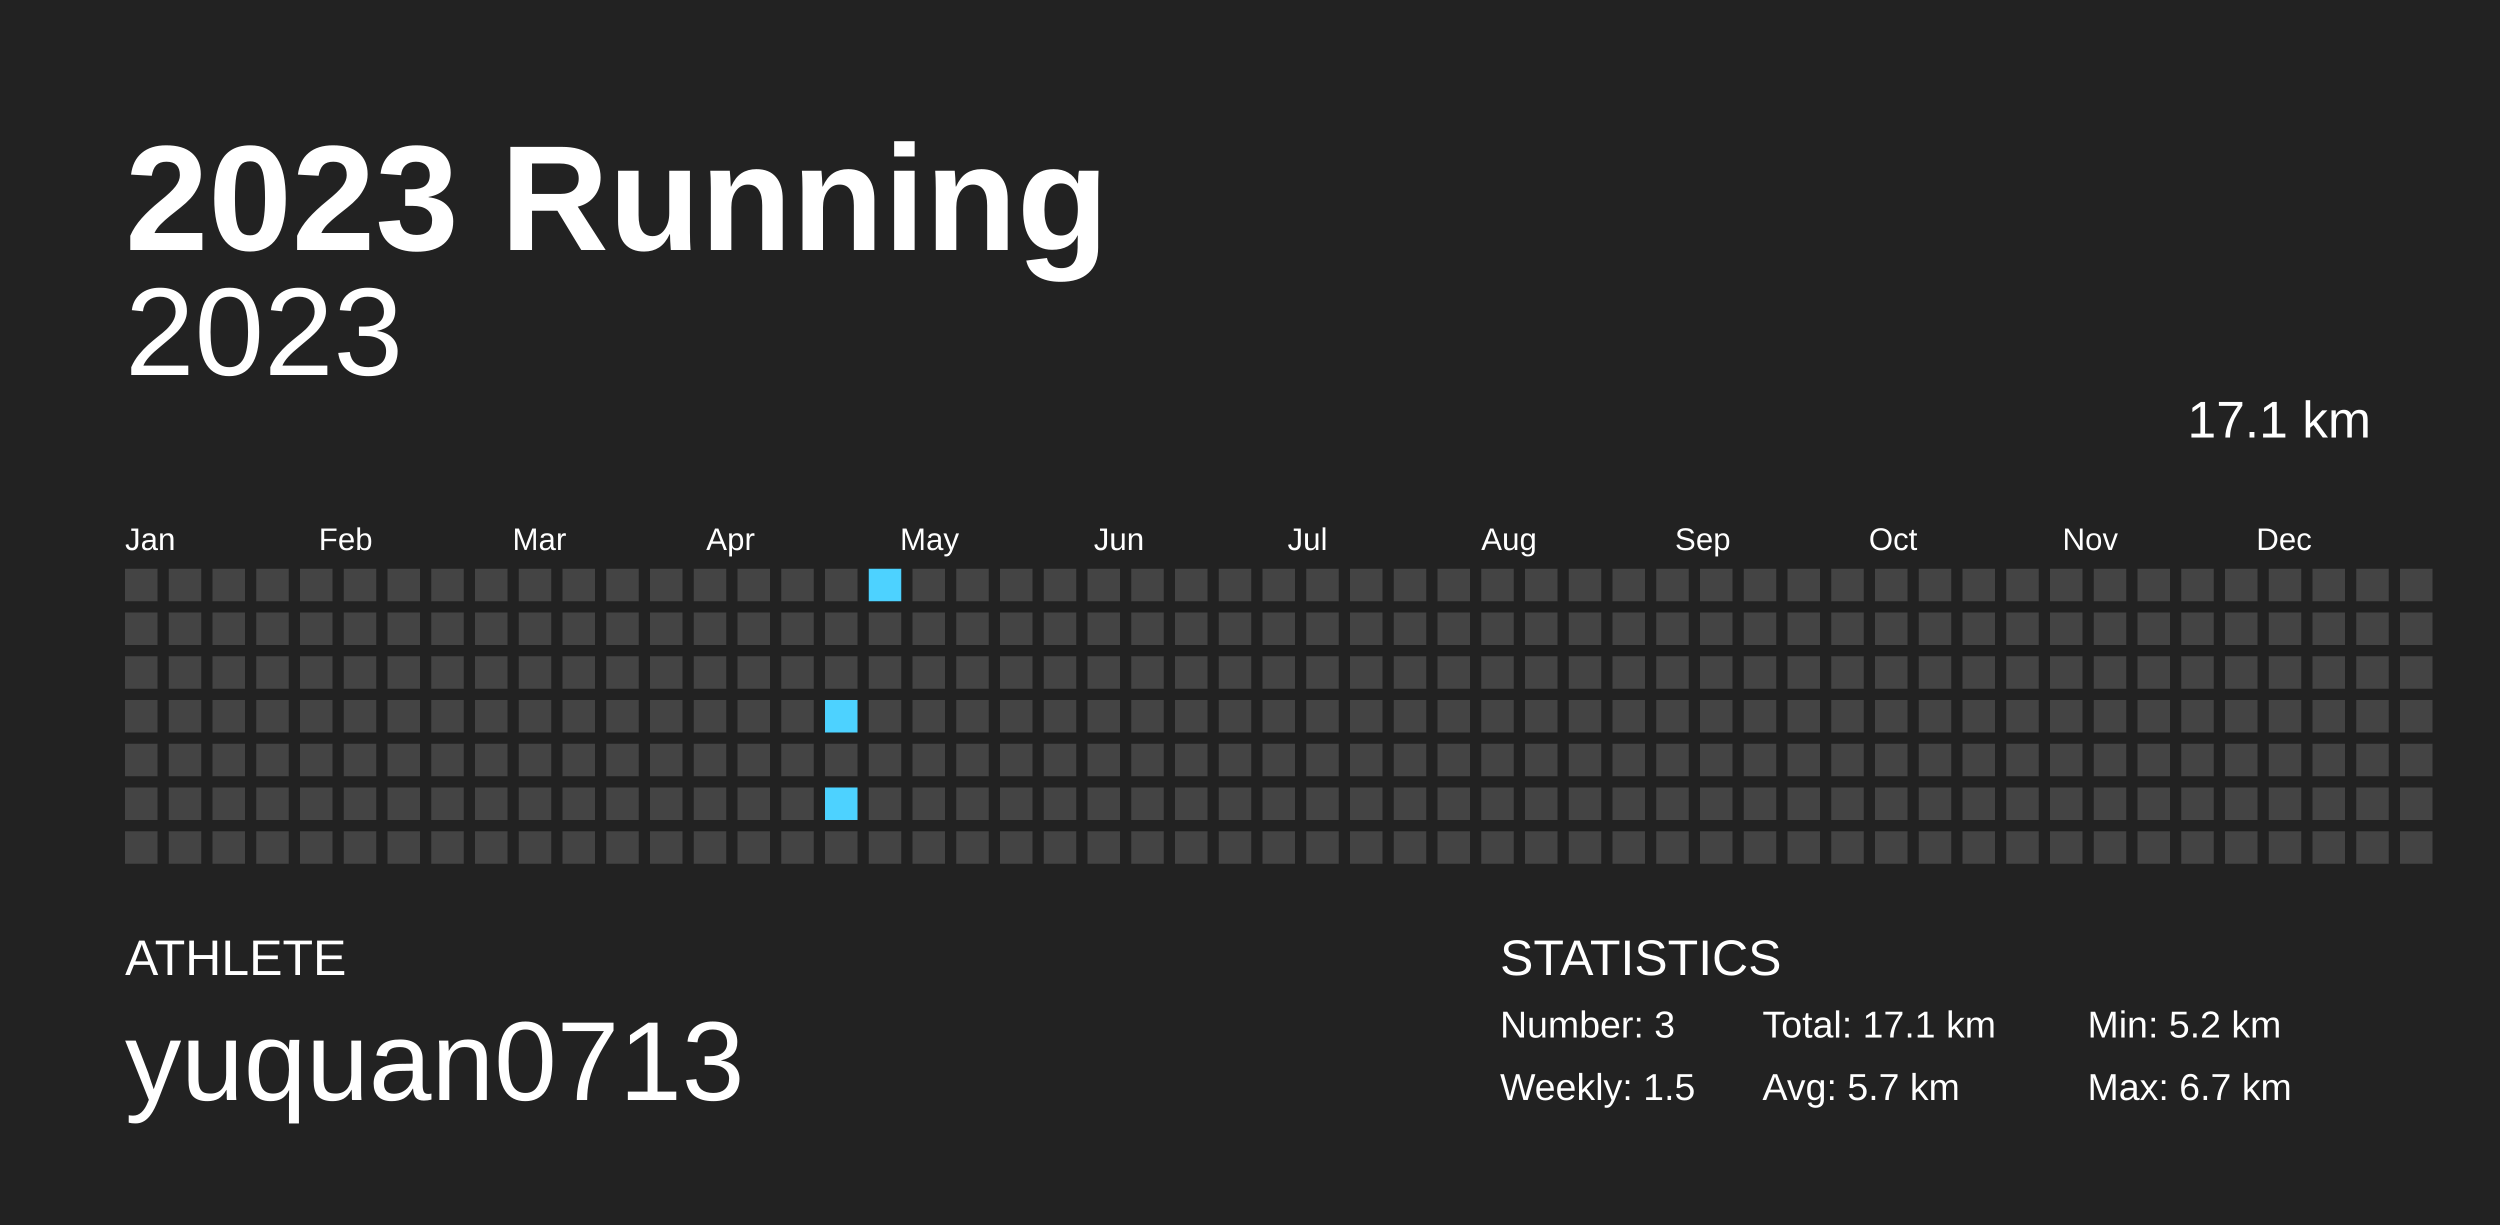
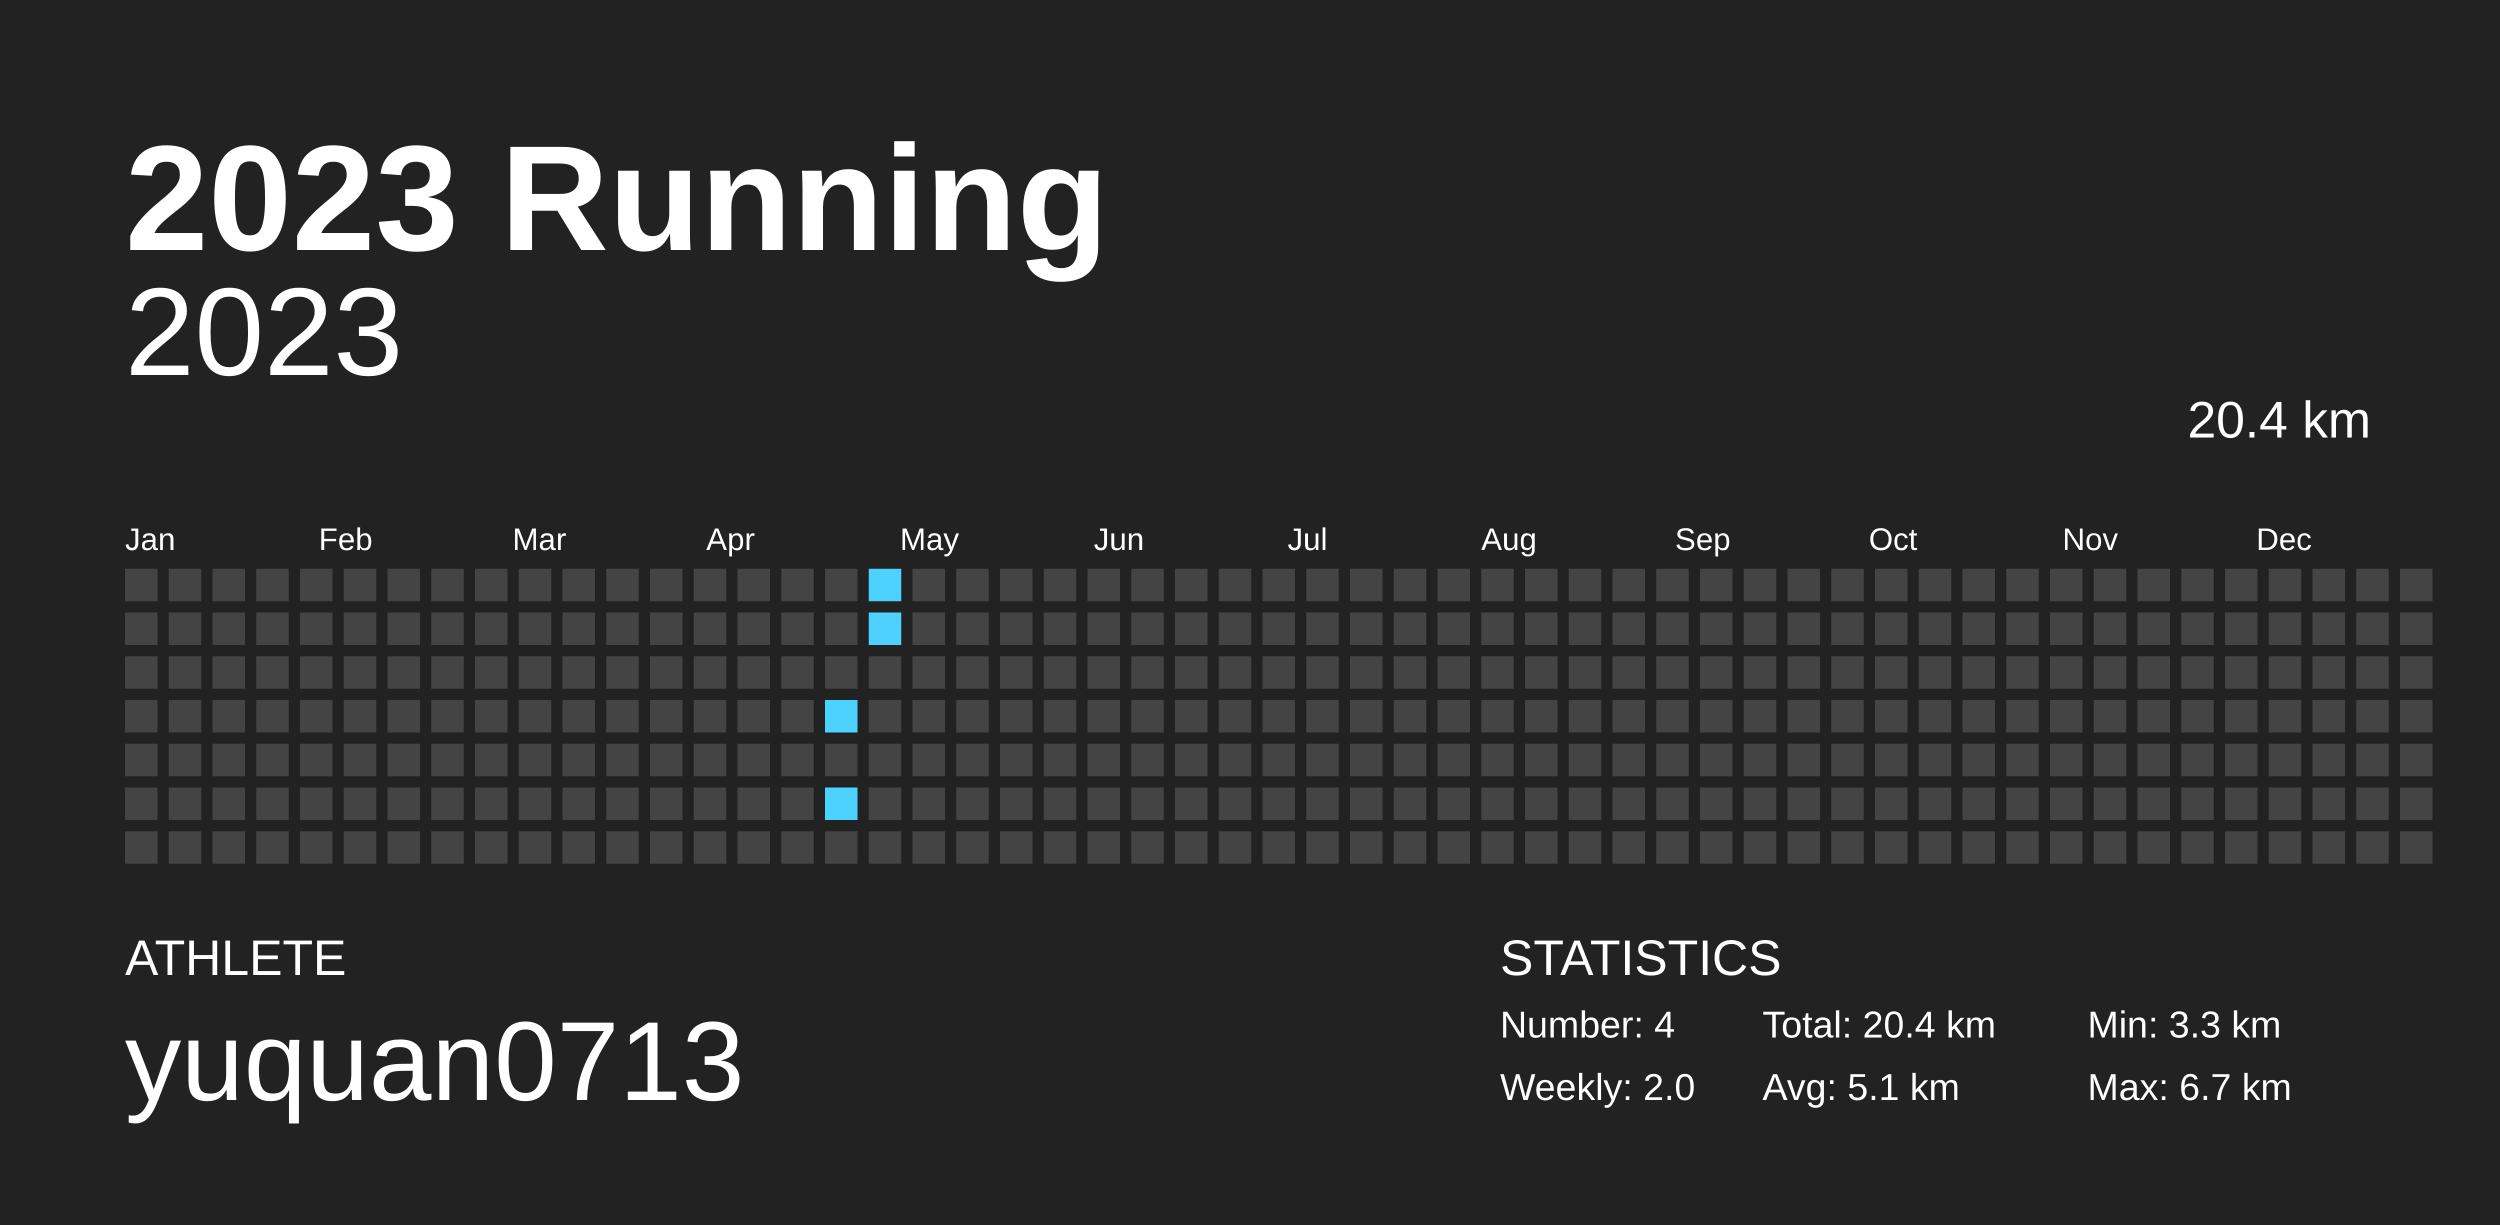
<svg xmlns="http://www.w3.org/2000/svg" baseProfile="full" height="98mm" version="1.1" viewBox="0,0,200,98" width="200mm">
  <defs />
  <rect fill="#222222" height="98" width="200" x="0" y="0" />
  <text fill="#FFFFFF" style="font-size:12px; font-family:Arial; font-weight:bold;" x="10" y="20">2023 Running</text>
  <text fill="#FFFFFF" style="font-size:4px; font-family:Arial" x="10" y="78">ATHLETE</text>
  <text fill="#FFFFFF" style="font-size:9px; font-family:Arial" x="10" y="88">yuquan0713</text>
  <text fill="#FFFFFF" style="font-size:4px; font-family:Arial" x="120" y="78">STATISTICS</text>
-   <text fill="#FFFFFF" style="font-size:3px; font-family:Arial" x="120" y="83">Number: 3</text>
-   <text fill="#FFFFFF" style="font-size:3px; font-family:Arial" x="120" y="88">Weekly: 1.5</text>
-   <text fill="#FFFFFF" style="font-size:3px; font-family:Arial" x="141" y="83">Total: 17.1 km</text>
-   <text fill="#FFFFFF" style="font-size:3px; font-family:Arial" x="141" y="88">Avg: 5.7 km</text>
-   <text fill="#FFFFFF" style="font-size:3px; font-family:Arial" x="167" y="83">Min: 5.2 km</text>
+   <text fill="#FFFFFF" style="font-size:3px; font-family:Arial" x="120" y="83">Number: 4</text>
+   <text fill="#FFFFFF" style="font-size:3px; font-family:Arial" x="120" y="88">Weekly: 2.0</text>
+   <text fill="#FFFFFF" style="font-size:3px; font-family:Arial" x="141" y="83">Total: 20.4 km</text>
+   <text fill="#FFFFFF" style="font-size:3px; font-family:Arial" x="141" y="88">Avg: 5.1 km</text>
+   <text fill="#FFFFFF" style="font-size:3px; font-family:Arial" x="167" y="83">Min: 3.3 km</text>
  <text fill="#FFFFFF" style="font-size:3px; font-family:Arial" x="167" y="88">Max: 6.7 km</text>
  <text alignment-baseline="hanging" fill="#FFFFFF" style="font-size:10.0px; font-family:Arial;" x="10" y="30">2023</text>
-   <text alignment-baseline="hanging" fill="#FFFFFF" style="font-size:4.125px; font-family:Arial;" x="175" y="35">17.1 km</text>
+   <text alignment-baseline="hanging" fill="#FFFFFF" style="font-size:4.125px; font-family:Arial;" x="175" y="35">20.4 km</text>
  <text fill="#FFFFFF" style="font-size:2.5px; font-family:Arial" x="10.0" y="44">Jan</text>
  <text fill="#FFFFFF" style="font-size:2.5px; font-family:Arial" x="25.5" y="44">Feb</text>
  <text fill="#FFFFFF" style="font-size:2.5px; font-family:Arial" x="41.0" y="44">Mar</text>
  <text fill="#FFFFFF" style="font-size:2.5px; font-family:Arial" x="56.5" y="44">Apr</text>
  <text fill="#FFFFFF" style="font-size:2.5px; font-family:Arial" x="72.0" y="44">May</text>
  <text fill="#FFFFFF" style="font-size:2.5px; font-family:Arial" x="87.5" y="44">Jun</text>
  <text fill="#FFFFFF" style="font-size:2.5px; font-family:Arial" x="103.0" y="44">Jul</text>
  <text fill="#FFFFFF" style="font-size:2.5px; font-family:Arial" x="118.5" y="44">Aug</text>
  <text fill="#FFFFFF" style="font-size:2.5px; font-family:Arial" x="134.0" y="44">Sep</text>
  <text fill="#FFFFFF" style="font-size:2.5px; font-family:Arial" x="149.5" y="44">Oct</text>
  <text fill="#FFFFFF" style="font-size:2.5px; font-family:Arial" x="165.0" y="44">Nov</text>
  <text fill="#FFFFFF" style="font-size:2.5px; font-family:Arial" x="180.5" y="44">Dec</text>
  <rect fill="#444444" height="2.6" width="2.6" x="10.0" y="45.5" />
  <rect fill="#444444" height="2.6" width="2.6" x="10.0" y="49.0" />
  <rect fill="#444444" height="2.6" width="2.6" x="10.0" y="52.5" />
  <rect fill="#444444" height="2.6" width="2.6" x="10.0" y="56.0" />
  <rect fill="#444444" height="2.6" width="2.6" x="10.0" y="59.5" />
  <rect fill="#444444" height="2.6" width="2.6" x="10.0" y="63.0" />
  <rect fill="#444444" height="2.6" width="2.6" x="10.0" y="66.5" />
  <rect fill="#444444" height="2.6" width="2.6" x="13.5" y="45.5" />
  <rect fill="#444444" height="2.6" width="2.6" x="13.5" y="49.0" />
  <rect fill="#444444" height="2.6" width="2.6" x="13.5" y="52.5" />
  <rect fill="#444444" height="2.6" width="2.6" x="13.5" y="56.0" />
  <rect fill="#444444" height="2.6" width="2.6" x="13.5" y="59.5" />
  <rect fill="#444444" height="2.6" width="2.6" x="13.5" y="63.0" />
  <rect fill="#444444" height="2.6" width="2.6" x="13.5" y="66.5" />
  <rect fill="#444444" height="2.6" width="2.6" x="17.0" y="45.5" />
  <rect fill="#444444" height="2.6" width="2.6" x="17.0" y="49.0" />
  <rect fill="#444444" height="2.6" width="2.6" x="17.0" y="52.5" />
  <rect fill="#444444" height="2.6" width="2.6" x="17.0" y="56.0" />
  <rect fill="#444444" height="2.6" width="2.6" x="17.0" y="59.5" />
  <rect fill="#444444" height="2.6" width="2.6" x="17.0" y="63.0" />
  <rect fill="#444444" height="2.6" width="2.6" x="17.0" y="66.5" />
  <rect fill="#444444" height="2.6" width="2.6" x="20.5" y="45.5" />
  <rect fill="#444444" height="2.6" width="2.6" x="20.5" y="49.0" />
  <rect fill="#444444" height="2.6" width="2.6" x="20.5" y="52.5" />
  <rect fill="#444444" height="2.6" width="2.6" x="20.5" y="56.0" />
  <rect fill="#444444" height="2.6" width="2.6" x="20.5" y="59.5" />
  <rect fill="#444444" height="2.6" width="2.6" x="20.5" y="63.0" />
  <rect fill="#444444" height="2.6" width="2.6" x="20.5" y="66.5" />
  <rect fill="#444444" height="2.6" width="2.6" x="24.0" y="45.5" />
  <rect fill="#444444" height="2.6" width="2.6" x="24.0" y="49.0" />
  <rect fill="#444444" height="2.6" width="2.6" x="24.0" y="52.5" />
  <rect fill="#444444" height="2.6" width="2.6" x="24.0" y="56.0" />
  <rect fill="#444444" height="2.6" width="2.6" x="24.0" y="59.5" />
  <rect fill="#444444" height="2.6" width="2.6" x="24.0" y="63.0" />
  <rect fill="#444444" height="2.6" width="2.6" x="24.0" y="66.5" />
  <rect fill="#444444" height="2.6" width="2.6" x="27.5" y="45.5" />
  <rect fill="#444444" height="2.6" width="2.6" x="27.5" y="49.0" />
  <rect fill="#444444" height="2.6" width="2.6" x="27.5" y="52.5" />
  <rect fill="#444444" height="2.6" width="2.6" x="27.5" y="56.0" />
  <rect fill="#444444" height="2.6" width="2.6" x="27.5" y="59.5" />
  <rect fill="#444444" height="2.6" width="2.6" x="27.5" y="63.0" />
  <rect fill="#444444" height="2.6" width="2.6" x="27.5" y="66.5" />
  <rect fill="#444444" height="2.6" width="2.6" x="31.0" y="45.5" />
  <rect fill="#444444" height="2.6" width="2.6" x="31.0" y="49.0" />
  <rect fill="#444444" height="2.6" width="2.6" x="31.0" y="52.5" />
  <rect fill="#444444" height="2.6" width="2.6" x="31.0" y="56.0" />
  <rect fill="#444444" height="2.6" width="2.6" x="31.0" y="59.5" />
  <rect fill="#444444" height="2.6" width="2.6" x="31.0" y="63.0" />
  <rect fill="#444444" height="2.6" width="2.6" x="31.0" y="66.5" />
  <rect fill="#444444" height="2.6" width="2.6" x="34.5" y="45.5" />
  <rect fill="#444444" height="2.6" width="2.6" x="34.5" y="49.0" />
  <rect fill="#444444" height="2.6" width="2.6" x="34.5" y="52.5" />
  <rect fill="#444444" height="2.6" width="2.6" x="34.5" y="56.0" />
  <rect fill="#444444" height="2.6" width="2.6" x="34.5" y="59.5" />
  <rect fill="#444444" height="2.6" width="2.6" x="34.5" y="63.0" />
  <rect fill="#444444" height="2.6" width="2.6" x="34.5" y="66.5" />
  <rect fill="#444444" height="2.6" width="2.6" x="38.0" y="45.5" />
  <rect fill="#444444" height="2.6" width="2.6" x="38.0" y="49.0" />
  <rect fill="#444444" height="2.6" width="2.6" x="38.0" y="52.5" />
  <rect fill="#444444" height="2.6" width="2.6" x="38.0" y="56.0" />
  <rect fill="#444444" height="2.6" width="2.6" x="38.0" y="59.5" />
  <rect fill="#444444" height="2.6" width="2.6" x="38.0" y="63.0" />
  <rect fill="#444444" height="2.6" width="2.6" x="38.0" y="66.5" />
  <rect fill="#444444" height="2.6" width="2.6" x="41.5" y="45.5" />
  <rect fill="#444444" height="2.6" width="2.6" x="41.5" y="49.0" />
  <rect fill="#444444" height="2.6" width="2.6" x="41.5" y="52.5" />
  <rect fill="#444444" height="2.6" width="2.6" x="41.5" y="56.0" />
  <rect fill="#444444" height="2.6" width="2.6" x="41.5" y="59.5" />
  <rect fill="#444444" height="2.6" width="2.6" x="41.5" y="63.0" />
  <rect fill="#444444" height="2.6" width="2.6" x="41.5" y="66.5" />
  <rect fill="#444444" height="2.6" width="2.6" x="45.0" y="45.5" />
  <rect fill="#444444" height="2.6" width="2.6" x="45.0" y="49.0" />
  <rect fill="#444444" height="2.6" width="2.6" x="45.0" y="52.5" />
  <rect fill="#444444" height="2.6" width="2.6" x="45.0" y="56.0" />
  <rect fill="#444444" height="2.6" width="2.6" x="45.0" y="59.5" />
  <rect fill="#444444" height="2.6" width="2.6" x="45.0" y="63.0" />
  <rect fill="#444444" height="2.6" width="2.6" x="45.0" y="66.5" />
  <rect fill="#444444" height="2.6" width="2.6" x="48.5" y="45.5" />
  <rect fill="#444444" height="2.6" width="2.6" x="48.5" y="49.0" />
  <rect fill="#444444" height="2.6" width="2.6" x="48.5" y="52.5" />
  <rect fill="#444444" height="2.6" width="2.6" x="48.5" y="56.0" />
  <rect fill="#444444" height="2.6" width="2.6" x="48.5" y="59.5" />
  <rect fill="#444444" height="2.6" width="2.6" x="48.5" y="63.0" />
  <rect fill="#444444" height="2.6" width="2.6" x="48.5" y="66.5" />
  <rect fill="#444444" height="2.6" width="2.6" x="52.0" y="45.5" />
  <rect fill="#444444" height="2.6" width="2.6" x="52.0" y="49.0" />
  <rect fill="#444444" height="2.6" width="2.6" x="52.0" y="52.5" />
  <rect fill="#444444" height="2.6" width="2.6" x="52.0" y="56.0" />
  <rect fill="#444444" height="2.6" width="2.6" x="52.0" y="59.5" />
  <rect fill="#444444" height="2.6" width="2.6" x="52.0" y="63.0" />
  <rect fill="#444444" height="2.6" width="2.6" x="52.0" y="66.5" />
  <rect fill="#444444" height="2.6" width="2.6" x="55.5" y="45.5" />
  <rect fill="#444444" height="2.6" width="2.6" x="55.5" y="49.0" />
  <rect fill="#444444" height="2.6" width="2.6" x="55.5" y="52.5" />
  <rect fill="#444444" height="2.6" width="2.6" x="55.5" y="56.0" />
  <rect fill="#444444" height="2.6" width="2.6" x="55.5" y="59.5" />
  <rect fill="#444444" height="2.6" width="2.6" x="55.5" y="63.0" />
  <rect fill="#444444" height="2.6" width="2.6" x="55.5" y="66.5" />
  <rect fill="#444444" height="2.6" width="2.6" x="59.0" y="45.5" />
  <rect fill="#444444" height="2.6" width="2.6" x="59.0" y="49.0" />
  <rect fill="#444444" height="2.6" width="2.6" x="59.0" y="52.5" />
  <rect fill="#444444" height="2.6" width="2.6" x="59.0" y="56.0" />
  <rect fill="#444444" height="2.6" width="2.6" x="59.0" y="59.5" />
  <rect fill="#444444" height="2.6" width="2.6" x="59.0" y="63.0" />
  <rect fill="#444444" height="2.6" width="2.6" x="59.0" y="66.5" />
  <rect fill="#444444" height="2.6" width="2.6" x="62.5" y="45.5" />
  <rect fill="#444444" height="2.6" width="2.6" x="62.5" y="49.0" />
  <rect fill="#444444" height="2.6" width="2.6" x="62.5" y="52.5" />
  <rect fill="#444444" height="2.6" width="2.6" x="62.5" y="56.0" />
  <rect fill="#444444" height="2.6" width="2.6" x="62.5" y="59.5" />
  <rect fill="#444444" height="2.6" width="2.6" x="62.5" y="63.0" />
  <rect fill="#444444" height="2.6" width="2.6" x="62.5" y="66.5" />
  <rect fill="#444444" height="2.6" width="2.6" x="66.0" y="45.5" />
  <rect fill="#444444" height="2.6" width="2.6" x="66.0" y="49.0" />
  <rect fill="#444444" height="2.6" width="2.6" x="66.0" y="52.5" />
  <rect fill="#4dd2ff" height="2.6" width="2.6" x="66.0" y="56.0" />
  <rect fill="#444444" height="2.6" width="2.6" x="66.0" y="59.5" />
  <rect fill="#4dd2ff" height="2.6" width="2.6" x="66.0" y="63.0" />
  <rect fill="#444444" height="2.6" width="2.6" x="66.0" y="66.5" />
  <rect fill="#4dd2ff" height="2.6" width="2.6" x="69.5" y="45.5" />
-   <rect fill="#444444" height="2.6" width="2.6" x="69.5" y="49.0" />
+   <rect fill="#4dd2ff" height="2.6" width="2.6" x="69.5" y="49.0" />
  <rect fill="#444444" height="2.6" width="2.6" x="69.5" y="52.5" />
  <rect fill="#444444" height="2.6" width="2.6" x="69.5" y="56.0" />
  <rect fill="#444444" height="2.6" width="2.6" x="69.5" y="59.5" />
  <rect fill="#444444" height="2.6" width="2.6" x="69.5" y="63.0" />
  <rect fill="#444444" height="2.6" width="2.6" x="69.5" y="66.5" />
  <rect fill="#444444" height="2.6" width="2.6" x="73.0" y="45.5" />
  <rect fill="#444444" height="2.6" width="2.6" x="73.0" y="49.0" />
  <rect fill="#444444" height="2.6" width="2.6" x="73.0" y="52.5" />
  <rect fill="#444444" height="2.6" width="2.6" x="73.0" y="56.0" />
  <rect fill="#444444" height="2.6" width="2.6" x="73.0" y="59.5" />
  <rect fill="#444444" height="2.6" width="2.6" x="73.0" y="63.0" />
  <rect fill="#444444" height="2.6" width="2.6" x="73.0" y="66.5" />
  <rect fill="#444444" height="2.6" width="2.6" x="76.5" y="45.5" />
  <rect fill="#444444" height="2.6" width="2.6" x="76.5" y="49.0" />
  <rect fill="#444444" height="2.6" width="2.6" x="76.5" y="52.5" />
  <rect fill="#444444" height="2.6" width="2.6" x="76.5" y="56.0" />
  <rect fill="#444444" height="2.6" width="2.6" x="76.5" y="59.5" />
  <rect fill="#444444" height="2.6" width="2.6" x="76.5" y="63.0" />
  <rect fill="#444444" height="2.6" width="2.6" x="76.5" y="66.5" />
  <rect fill="#444444" height="2.6" width="2.6" x="80.0" y="45.5" />
  <rect fill="#444444" height="2.6" width="2.6" x="80.0" y="49.0" />
  <rect fill="#444444" height="2.6" width="2.6" x="80.0" y="52.5" />
  <rect fill="#444444" height="2.6" width="2.6" x="80.0" y="56.0" />
  <rect fill="#444444" height="2.6" width="2.6" x="80.0" y="59.5" />
  <rect fill="#444444" height="2.6" width="2.6" x="80.0" y="63.0" />
  <rect fill="#444444" height="2.6" width="2.6" x="80.0" y="66.5" />
  <rect fill="#444444" height="2.6" width="2.6" x="83.5" y="45.5" />
  <rect fill="#444444" height="2.6" width="2.6" x="83.5" y="49.0" />
  <rect fill="#444444" height="2.6" width="2.6" x="83.5" y="52.5" />
  <rect fill="#444444" height="2.6" width="2.6" x="83.5" y="56.0" />
  <rect fill="#444444" height="2.6" width="2.6" x="83.5" y="59.5" />
  <rect fill="#444444" height="2.6" width="2.6" x="83.5" y="63.0" />
  <rect fill="#444444" height="2.6" width="2.6" x="83.5" y="66.5" />
  <rect fill="#444444" height="2.6" width="2.6" x="87.0" y="45.5" />
  <rect fill="#444444" height="2.6" width="2.6" x="87.0" y="49.0" />
  <rect fill="#444444" height="2.6" width="2.6" x="87.0" y="52.5" />
  <rect fill="#444444" height="2.6" width="2.6" x="87.0" y="56.0" />
  <rect fill="#444444" height="2.6" width="2.6" x="87.0" y="59.5" />
  <rect fill="#444444" height="2.6" width="2.6" x="87.0" y="63.0" />
  <rect fill="#444444" height="2.6" width="2.6" x="87.0" y="66.5" />
  <rect fill="#444444" height="2.6" width="2.6" x="90.5" y="45.5" />
  <rect fill="#444444" height="2.6" width="2.6" x="90.5" y="49.0" />
  <rect fill="#444444" height="2.6" width="2.6" x="90.5" y="52.5" />
  <rect fill="#444444" height="2.6" width="2.6" x="90.5" y="56.0" />
  <rect fill="#444444" height="2.6" width="2.6" x="90.5" y="59.5" />
  <rect fill="#444444" height="2.6" width="2.6" x="90.5" y="63.0" />
  <rect fill="#444444" height="2.6" width="2.6" x="90.5" y="66.5" />
  <rect fill="#444444" height="2.6" width="2.6" x="94.0" y="45.5" />
  <rect fill="#444444" height="2.6" width="2.6" x="94.0" y="49.0" />
  <rect fill="#444444" height="2.6" width="2.6" x="94.0" y="52.5" />
  <rect fill="#444444" height="2.6" width="2.6" x="94.0" y="56.0" />
  <rect fill="#444444" height="2.6" width="2.6" x="94.0" y="59.5" />
  <rect fill="#444444" height="2.6" width="2.6" x="94.0" y="63.0" />
  <rect fill="#444444" height="2.6" width="2.6" x="94.0" y="66.5" />
  <rect fill="#444444" height="2.6" width="2.6" x="97.5" y="45.5" />
  <rect fill="#444444" height="2.6" width="2.6" x="97.5" y="49.0" />
  <rect fill="#444444" height="2.6" width="2.6" x="97.5" y="52.5" />
  <rect fill="#444444" height="2.6" width="2.6" x="97.5" y="56.0" />
  <rect fill="#444444" height="2.6" width="2.6" x="97.5" y="59.5" />
  <rect fill="#444444" height="2.6" width="2.6" x="97.5" y="63.0" />
  <rect fill="#444444" height="2.6" width="2.6" x="97.5" y="66.5" />
  <rect fill="#444444" height="2.6" width="2.6" x="101.0" y="45.5" />
  <rect fill="#444444" height="2.6" width="2.6" x="101.0" y="49.0" />
  <rect fill="#444444" height="2.6" width="2.6" x="101.0" y="52.5" />
  <rect fill="#444444" height="2.6" width="2.6" x="101.0" y="56.0" />
  <rect fill="#444444" height="2.6" width="2.6" x="101.0" y="59.5" />
  <rect fill="#444444" height="2.6" width="2.6" x="101.0" y="63.0" />
  <rect fill="#444444" height="2.6" width="2.6" x="101.0" y="66.5" />
  <rect fill="#444444" height="2.6" width="2.6" x="104.5" y="45.5" />
  <rect fill="#444444" height="2.6" width="2.6" x="104.5" y="49.0" />
  <rect fill="#444444" height="2.6" width="2.6" x="104.5" y="52.5" />
  <rect fill="#444444" height="2.6" width="2.6" x="104.5" y="56.0" />
  <rect fill="#444444" height="2.6" width="2.6" x="104.5" y="59.5" />
  <rect fill="#444444" height="2.6" width="2.6" x="104.5" y="63.0" />
  <rect fill="#444444" height="2.6" width="2.6" x="104.5" y="66.5" />
  <rect fill="#444444" height="2.6" width="2.6" x="108.0" y="45.5" />
  <rect fill="#444444" height="2.6" width="2.6" x="108.0" y="49.0" />
  <rect fill="#444444" height="2.6" width="2.6" x="108.0" y="52.5" />
  <rect fill="#444444" height="2.6" width="2.6" x="108.0" y="56.0" />
  <rect fill="#444444" height="2.6" width="2.6" x="108.0" y="59.5" />
  <rect fill="#444444" height="2.6" width="2.6" x="108.0" y="63.0" />
  <rect fill="#444444" height="2.6" width="2.6" x="108.0" y="66.5" />
  <rect fill="#444444" height="2.6" width="2.6" x="111.5" y="45.5" />
  <rect fill="#444444" height="2.6" width="2.6" x="111.5" y="49.0" />
  <rect fill="#444444" height="2.6" width="2.6" x="111.5" y="52.5" />
  <rect fill="#444444" height="2.6" width="2.6" x="111.5" y="56.0" />
  <rect fill="#444444" height="2.6" width="2.6" x="111.5" y="59.5" />
  <rect fill="#444444" height="2.6" width="2.6" x="111.5" y="63.0" />
  <rect fill="#444444" height="2.6" width="2.6" x="111.5" y="66.5" />
  <rect fill="#444444" height="2.6" width="2.6" x="115.0" y="45.5" />
  <rect fill="#444444" height="2.6" width="2.6" x="115.0" y="49.0" />
  <rect fill="#444444" height="2.6" width="2.6" x="115.0" y="52.5" />
  <rect fill="#444444" height="2.6" width="2.6" x="115.0" y="56.0" />
  <rect fill="#444444" height="2.6" width="2.6" x="115.0" y="59.5" />
  <rect fill="#444444" height="2.6" width="2.6" x="115.0" y="63.0" />
  <rect fill="#444444" height="2.6" width="2.6" x="115.0" y="66.5" />
  <rect fill="#444444" height="2.6" width="2.6" x="118.5" y="45.5" />
  <rect fill="#444444" height="2.6" width="2.6" x="118.5" y="49.0" />
  <rect fill="#444444" height="2.6" width="2.6" x="118.5" y="52.5" />
  <rect fill="#444444" height="2.6" width="2.6" x="118.5" y="56.0" />
  <rect fill="#444444" height="2.6" width="2.6" x="118.5" y="59.5" />
  <rect fill="#444444" height="2.6" width="2.6" x="118.5" y="63.0" />
  <rect fill="#444444" height="2.6" width="2.6" x="118.5" y="66.5" />
  <rect fill="#444444" height="2.6" width="2.6" x="122.0" y="45.5" />
  <rect fill="#444444" height="2.6" width="2.6" x="122.0" y="49.0" />
  <rect fill="#444444" height="2.6" width="2.6" x="122.0" y="52.5" />
  <rect fill="#444444" height="2.6" width="2.6" x="122.0" y="56.0" />
  <rect fill="#444444" height="2.6" width="2.6" x="122.0" y="59.5" />
  <rect fill="#444444" height="2.6" width="2.6" x="122.0" y="63.0" />
  <rect fill="#444444" height="2.6" width="2.6" x="122.0" y="66.5" />
  <rect fill="#444444" height="2.6" width="2.6" x="125.5" y="45.5" />
  <rect fill="#444444" height="2.6" width="2.6" x="125.5" y="49.0" />
  <rect fill="#444444" height="2.6" width="2.6" x="125.5" y="52.5" />
  <rect fill="#444444" height="2.6" width="2.6" x="125.5" y="56.0" />
  <rect fill="#444444" height="2.6" width="2.6" x="125.5" y="59.5" />
  <rect fill="#444444" height="2.6" width="2.6" x="125.5" y="63.0" />
  <rect fill="#444444" height="2.6" width="2.6" x="125.5" y="66.5" />
  <rect fill="#444444" height="2.6" width="2.6" x="129.0" y="45.5" />
  <rect fill="#444444" height="2.6" width="2.6" x="129.0" y="49.0" />
  <rect fill="#444444" height="2.6" width="2.6" x="129.0" y="52.5" />
  <rect fill="#444444" height="2.6" width="2.6" x="129.0" y="56.0" />
  <rect fill="#444444" height="2.6" width="2.6" x="129.0" y="59.5" />
  <rect fill="#444444" height="2.6" width="2.6" x="129.0" y="63.0" />
  <rect fill="#444444" height="2.6" width="2.6" x="129.0" y="66.5" />
  <rect fill="#444444" height="2.6" width="2.6" x="132.5" y="45.5" />
  <rect fill="#444444" height="2.6" width="2.6" x="132.5" y="49.0" />
  <rect fill="#444444" height="2.6" width="2.6" x="132.5" y="52.5" />
  <rect fill="#444444" height="2.6" width="2.6" x="132.5" y="56.0" />
  <rect fill="#444444" height="2.6" width="2.6" x="132.5" y="59.5" />
  <rect fill="#444444" height="2.6" width="2.6" x="132.5" y="63.0" />
  <rect fill="#444444" height="2.6" width="2.6" x="132.5" y="66.5" />
  <rect fill="#444444" height="2.6" width="2.6" x="136.0" y="45.5" />
  <rect fill="#444444" height="2.6" width="2.6" x="136.0" y="49.0" />
  <rect fill="#444444" height="2.6" width="2.6" x="136.0" y="52.5" />
  <rect fill="#444444" height="2.6" width="2.6" x="136.0" y="56.0" />
  <rect fill="#444444" height="2.6" width="2.6" x="136.0" y="59.5" />
  <rect fill="#444444" height="2.6" width="2.6" x="136.0" y="63.0" />
  <rect fill="#444444" height="2.6" width="2.6" x="136.0" y="66.5" />
  <rect fill="#444444" height="2.6" width="2.6" x="139.5" y="45.5" />
  <rect fill="#444444" height="2.6" width="2.6" x="139.5" y="49.0" />
  <rect fill="#444444" height="2.6" width="2.6" x="139.5" y="52.5" />
  <rect fill="#444444" height="2.6" width="2.6" x="139.5" y="56.0" />
  <rect fill="#444444" height="2.6" width="2.6" x="139.5" y="59.5" />
  <rect fill="#444444" height="2.6" width="2.6" x="139.5" y="63.0" />
  <rect fill="#444444" height="2.6" width="2.6" x="139.5" y="66.5" />
  <rect fill="#444444" height="2.6" width="2.6" x="143.0" y="45.5" />
  <rect fill="#444444" height="2.6" width="2.6" x="143.0" y="49.0" />
  <rect fill="#444444" height="2.6" width="2.6" x="143.0" y="52.5" />
  <rect fill="#444444" height="2.6" width="2.6" x="143.0" y="56.0" />
  <rect fill="#444444" height="2.6" width="2.6" x="143.0" y="59.5" />
  <rect fill="#444444" height="2.6" width="2.6" x="143.0" y="63.0" />
  <rect fill="#444444" height="2.6" width="2.6" x="143.0" y="66.5" />
  <rect fill="#444444" height="2.6" width="2.6" x="146.5" y="45.5" />
  <rect fill="#444444" height="2.6" width="2.6" x="146.5" y="49.0" />
  <rect fill="#444444" height="2.6" width="2.6" x="146.5" y="52.5" />
  <rect fill="#444444" height="2.6" width="2.6" x="146.5" y="56.0" />
  <rect fill="#444444" height="2.6" width="2.6" x="146.5" y="59.5" />
  <rect fill="#444444" height="2.6" width="2.6" x="146.5" y="63.0" />
  <rect fill="#444444" height="2.6" width="2.6" x="146.5" y="66.5" />
  <rect fill="#444444" height="2.6" width="2.6" x="150.0" y="45.5" />
  <rect fill="#444444" height="2.6" width="2.6" x="150.0" y="49.0" />
  <rect fill="#444444" height="2.6" width="2.6" x="150.0" y="52.5" />
  <rect fill="#444444" height="2.6" width="2.6" x="150.0" y="56.0" />
  <rect fill="#444444" height="2.6" width="2.6" x="150.0" y="59.5" />
  <rect fill="#444444" height="2.6" width="2.6" x="150.0" y="63.0" />
  <rect fill="#444444" height="2.6" width="2.6" x="150.0" y="66.5" />
  <rect fill="#444444" height="2.6" width="2.6" x="153.5" y="45.5" />
  <rect fill="#444444" height="2.6" width="2.6" x="153.5" y="49.0" />
  <rect fill="#444444" height="2.6" width="2.6" x="153.5" y="52.5" />
  <rect fill="#444444" height="2.6" width="2.6" x="153.5" y="56.0" />
  <rect fill="#444444" height="2.6" width="2.6" x="153.5" y="59.5" />
  <rect fill="#444444" height="2.6" width="2.6" x="153.5" y="63.0" />
  <rect fill="#444444" height="2.6" width="2.6" x="153.5" y="66.5" />
  <rect fill="#444444" height="2.6" width="2.6" x="157.0" y="45.5" />
  <rect fill="#444444" height="2.6" width="2.6" x="157.0" y="49.0" />
  <rect fill="#444444" height="2.6" width="2.6" x="157.0" y="52.5" />
  <rect fill="#444444" height="2.6" width="2.6" x="157.0" y="56.0" />
  <rect fill="#444444" height="2.6" width="2.6" x="157.0" y="59.5" />
  <rect fill="#444444" height="2.6" width="2.6" x="157.0" y="63.0" />
  <rect fill="#444444" height="2.6" width="2.6" x="157.0" y="66.5" />
  <rect fill="#444444" height="2.6" width="2.6" x="160.5" y="45.5" />
  <rect fill="#444444" height="2.6" width="2.6" x="160.5" y="49.0" />
  <rect fill="#444444" height="2.6" width="2.6" x="160.5" y="52.5" />
  <rect fill="#444444" height="2.6" width="2.6" x="160.5" y="56.0" />
  <rect fill="#444444" height="2.6" width="2.6" x="160.5" y="59.5" />
  <rect fill="#444444" height="2.6" width="2.6" x="160.5" y="63.0" />
  <rect fill="#444444" height="2.6" width="2.6" x="160.5" y="66.5" />
  <rect fill="#444444" height="2.6" width="2.6" x="164.0" y="45.5" />
  <rect fill="#444444" height="2.6" width="2.6" x="164.0" y="49.0" />
  <rect fill="#444444" height="2.6" width="2.6" x="164.0" y="52.5" />
  <rect fill="#444444" height="2.6" width="2.6" x="164.0" y="56.0" />
  <rect fill="#444444" height="2.6" width="2.6" x="164.0" y="59.5" />
  <rect fill="#444444" height="2.6" width="2.6" x="164.0" y="63.0" />
  <rect fill="#444444" height="2.6" width="2.6" x="164.0" y="66.5" />
  <rect fill="#444444" height="2.6" width="2.6" x="167.5" y="45.5" />
  <rect fill="#444444" height="2.6" width="2.6" x="167.5" y="49.0" />
  <rect fill="#444444" height="2.6" width="2.6" x="167.5" y="52.5" />
  <rect fill="#444444" height="2.6" width="2.6" x="167.5" y="56.0" />
  <rect fill="#444444" height="2.6" width="2.6" x="167.5" y="59.5" />
  <rect fill="#444444" height="2.6" width="2.6" x="167.5" y="63.0" />
  <rect fill="#444444" height="2.6" width="2.6" x="167.5" y="66.5" />
  <rect fill="#444444" height="2.6" width="2.6" x="171.0" y="45.5" />
  <rect fill="#444444" height="2.6" width="2.6" x="171.0" y="49.0" />
  <rect fill="#444444" height="2.6" width="2.6" x="171.0" y="52.5" />
  <rect fill="#444444" height="2.6" width="2.6" x="171.0" y="56.0" />
  <rect fill="#444444" height="2.6" width="2.6" x="171.0" y="59.5" />
  <rect fill="#444444" height="2.6" width="2.6" x="171.0" y="63.0" />
  <rect fill="#444444" height="2.6" width="2.6" x="171.0" y="66.5" />
  <rect fill="#444444" height="2.6" width="2.6" x="174.5" y="45.5" />
  <rect fill="#444444" height="2.6" width="2.6" x="174.5" y="49.0" />
  <rect fill="#444444" height="2.6" width="2.6" x="174.5" y="52.5" />
  <rect fill="#444444" height="2.6" width="2.6" x="174.5" y="56.0" />
  <rect fill="#444444" height="2.6" width="2.6" x="174.5" y="59.5" />
  <rect fill="#444444" height="2.6" width="2.6" x="174.5" y="63.0" />
  <rect fill="#444444" height="2.6" width="2.6" x="174.5" y="66.5" />
  <rect fill="#444444" height="2.6" width="2.6" x="178.0" y="45.5" />
  <rect fill="#444444" height="2.6" width="2.6" x="178.0" y="49.0" />
  <rect fill="#444444" height="2.6" width="2.6" x="178.0" y="52.5" />
  <rect fill="#444444" height="2.6" width="2.6" x="178.0" y="56.0" />
  <rect fill="#444444" height="2.6" width="2.6" x="178.0" y="59.5" />
  <rect fill="#444444" height="2.6" width="2.6" x="178.0" y="63.0" />
  <rect fill="#444444" height="2.6" width="2.6" x="178.0" y="66.5" />
  <rect fill="#444444" height="2.6" width="2.6" x="181.5" y="45.5" />
  <rect fill="#444444" height="2.6" width="2.6" x="181.5" y="49.0" />
  <rect fill="#444444" height="2.6" width="2.6" x="181.5" y="52.5" />
  <rect fill="#444444" height="2.6" width="2.6" x="181.5" y="56.0" />
  <rect fill="#444444" height="2.6" width="2.6" x="181.5" y="59.5" />
  <rect fill="#444444" height="2.6" width="2.6" x="181.5" y="63.0" />
  <rect fill="#444444" height="2.6" width="2.6" x="181.5" y="66.5" />
  <rect fill="#444444" height="2.6" width="2.6" x="185.0" y="45.5" />
  <rect fill="#444444" height="2.6" width="2.6" x="185.0" y="49.0" />
  <rect fill="#444444" height="2.6" width="2.6" x="185.0" y="52.5" />
  <rect fill="#444444" height="2.6" width="2.6" x="185.0" y="56.0" />
  <rect fill="#444444" height="2.6" width="2.6" x="185.0" y="59.5" />
  <rect fill="#444444" height="2.6" width="2.6" x="185.0" y="63.0" />
  <rect fill="#444444" height="2.6" width="2.6" x="185.0" y="66.5" />
  <rect fill="#444444" height="2.6" width="2.6" x="188.5" y="45.5" />
  <rect fill="#444444" height="2.6" width="2.6" x="188.5" y="49.0" />
  <rect fill="#444444" height="2.6" width="2.6" x="188.5" y="52.5" />
  <rect fill="#444444" height="2.6" width="2.6" x="188.5" y="56.0" />
  <rect fill="#444444" height="2.6" width="2.6" x="188.5" y="59.5" />
  <rect fill="#444444" height="2.6" width="2.6" x="188.5" y="63.0" />
  <rect fill="#444444" height="2.6" width="2.6" x="188.5" y="66.5" />
  <rect fill="#444444" height="2.6" width="2.6" x="192.0" y="45.5" />
  <rect fill="#444444" height="2.6" width="2.6" x="192.0" y="49.0" />
  <rect fill="#444444" height="2.6" width="2.6" x="192.0" y="52.5" />
  <rect fill="#444444" height="2.6" width="2.6" x="192.0" y="56.0" />
  <rect fill="#444444" height="2.6" width="2.6" x="192.0" y="59.5" />
  <rect fill="#444444" height="2.6" width="2.6" x="192.0" y="63.0" />
  <rect fill="#444444" height="2.6" width="2.6" x="192.0" y="66.5" />
</svg>
